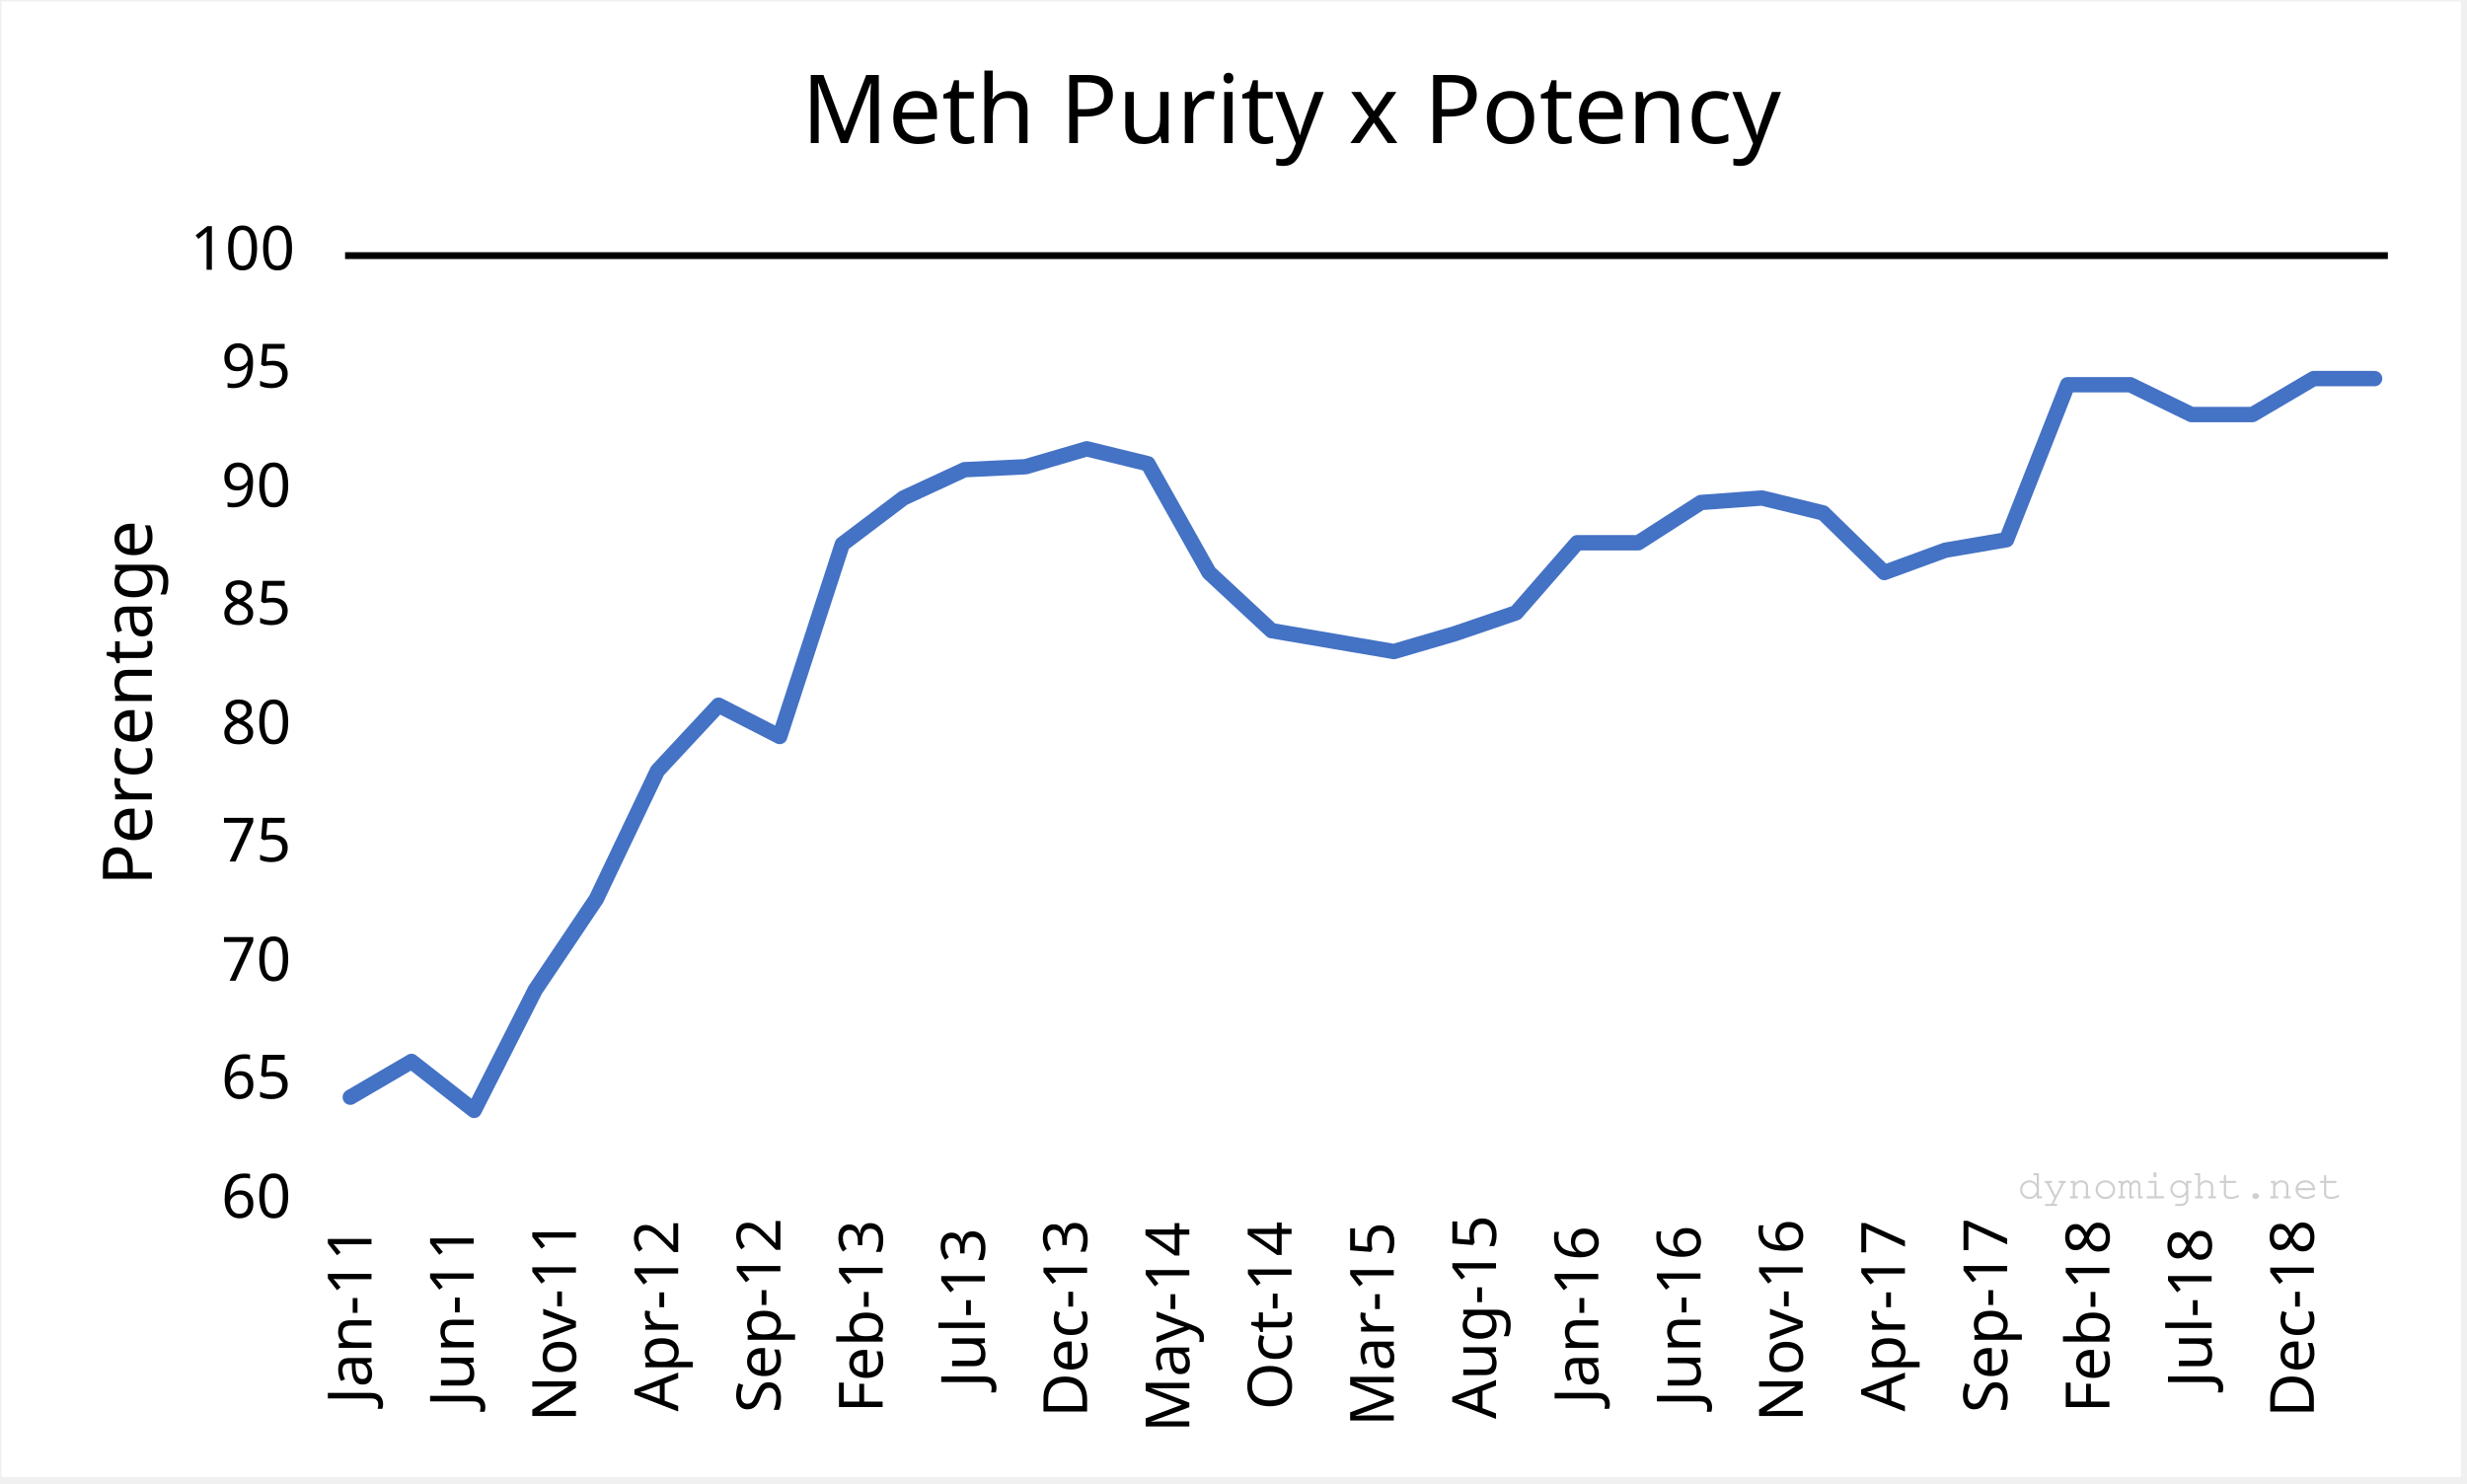
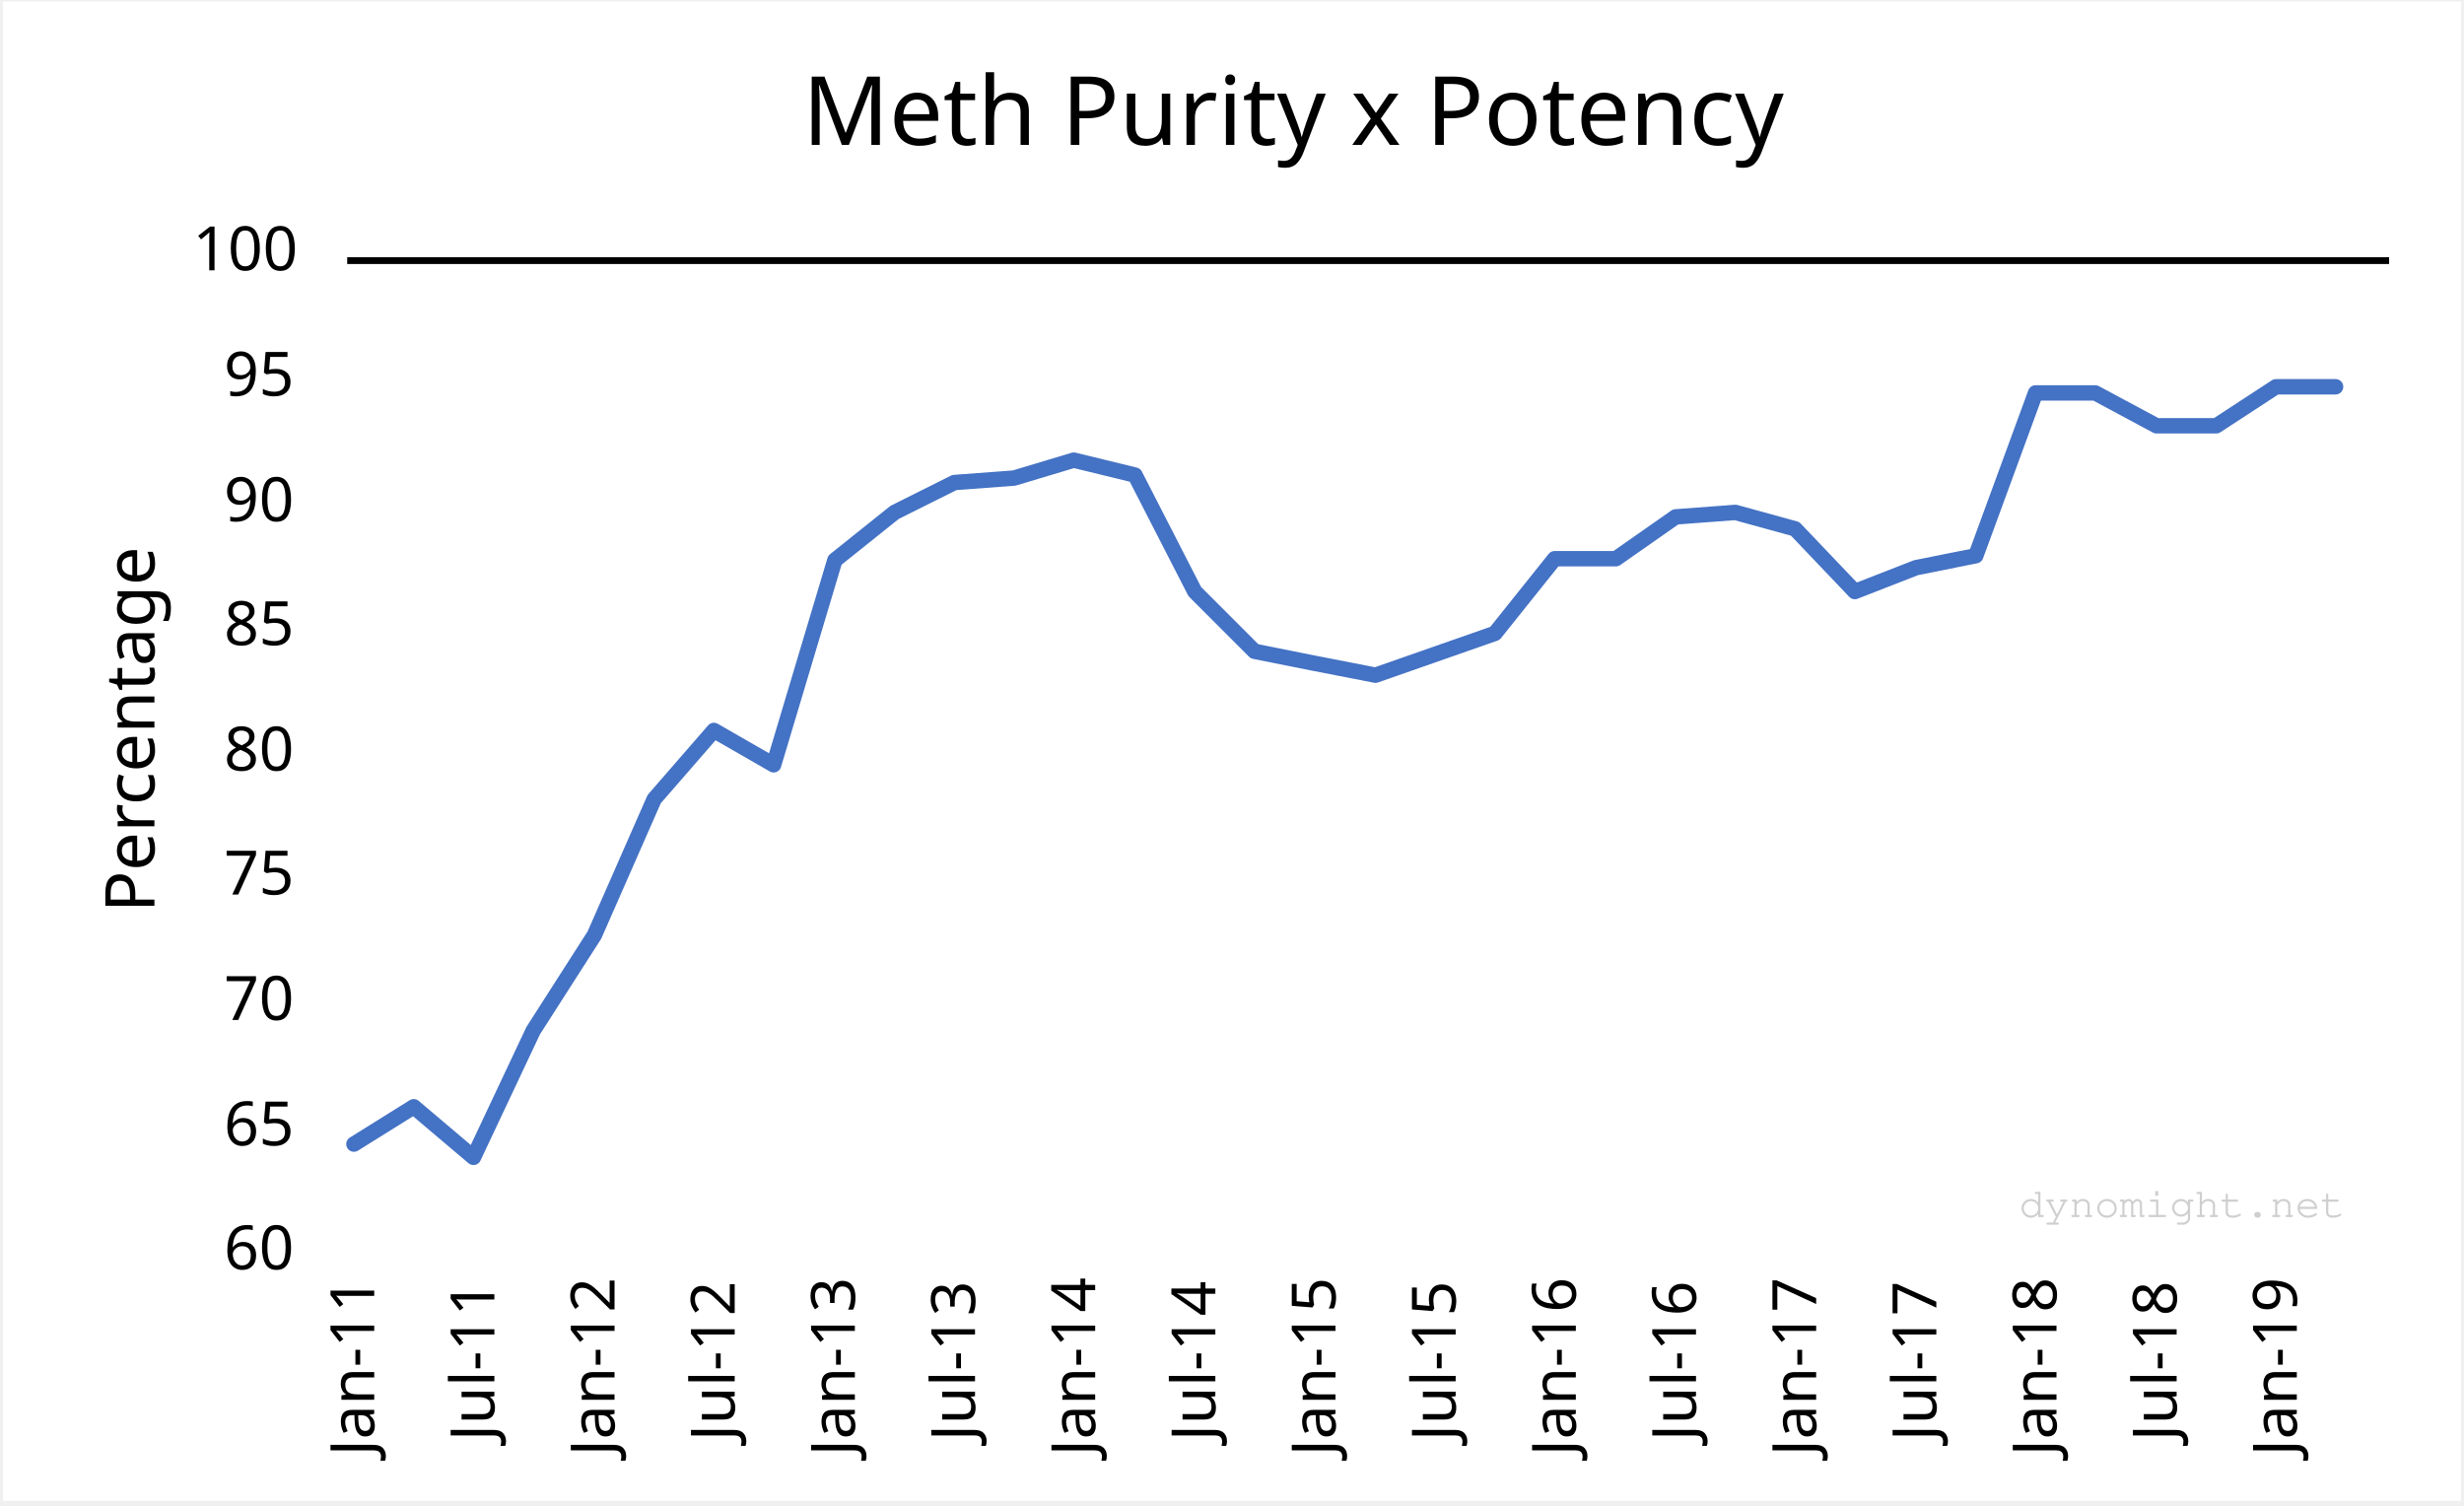
- <svg xmlns="http://www.w3.org/2000/svg" width="1655" height="995" overflow="hidden">
+ <svg xmlns="http://www.w3.org/2000/svg" width="1650" height="1008" overflow="hidden">
  <defs>
    <clipPath id="clip0">
-       <rect x="1379" y="3501" width="1655" height="995" />
+       <rect x="1375" y="3547" width="1650" height="1008" />
    </clipPath>
    <clipPath id="clip1">
-       <rect x="1607" y="3671" width="1375" height="639" />
+       <rect x="1605" y="3718" width="1371" height="672" />
    </clipPath>
    <clipPath id="clip2">
-       <rect x="1379" y="3501" width="1650" height="990" />
+       <rect x="1377" y="3548" width="1646" height="1004" />
    </clipPath>
    <clipPath id="clip3">
-       <rect x="1379" y="3501" width="1650" height="990" />
+       <rect x="1377" y="3548" width="1646" height="1004" />
    </clipPath>
    <clipPath id="clip4">
-       <rect x="1379" y="3501" width="1650" height="990" />
+       <rect x="1377" y="3548" width="1646" height="1004" />
    </clipPath>
    <clipPath id="clip5">
-       <rect x="1379" y="3501" width="1650" height="990" />
+       <rect x="1377" y="3548" width="1646" height="1004" />
    </clipPath>
    <clipPath id="clip6">
-       <rect x="1379" y="3501" width="1650" height="990" />
+       <rect x="1377" y="3548" width="1646" height="1004" />
    </clipPath>
    <clipPath id="clip7">
-       <rect x="1379" y="3501" width="1650" height="990" />
+       <rect x="1377" y="3548" width="1646" height="1004" />
    </clipPath>
    <clipPath id="clip8">
-       <rect x="1379" y="3501" width="1650" height="990" />
+       <rect x="1377" y="3548" width="1646" height="1004" />
    </clipPath>
    <clipPath id="clip9">
-       <rect x="1379" y="3501" width="1650" height="990" />
+       <rect x="1377" y="3548" width="1646" height="1004" />
    </clipPath>
    <clipPath id="clip10">
-       <rect x="1379" y="3501" width="1650" height="990" />
+       <rect x="1377" y="3548" width="1646" height="1004" />
    </clipPath>
    <clipPath id="clip11">
-       <rect x="1379" y="3501" width="1650" height="990" />
+       <rect x="1377" y="3548" width="1646" height="1004" />
    </clipPath>
    <clipPath id="clip12">
-       <rect x="1379" y="3501" width="1650" height="990" />
+       <rect x="1377" y="3548" width="1646" height="1004" />
    </clipPath>
    <clipPath id="clip13">
-       <rect x="1379" y="3501" width="1650" height="990" />
+       <rect x="1377" y="3548" width="1646" height="1004" />
    </clipPath>
    <clipPath id="clip14">
-       <rect x="1379" y="3501" width="1650" height="990" />
+       <rect x="1377" y="3548" width="1646" height="1004" />
    </clipPath>
    <clipPath id="clip15">
-       <rect x="1379" y="3501" width="1650" height="990" />
+       <rect x="1377" y="3548" width="1646" height="1004" />
    </clipPath>
    <clipPath id="clip16">
-       <rect x="1379" y="3501" width="1650" height="990" />
+       <rect x="1377" y="3548" width="1646" height="1004" />
    </clipPath>
    <clipPath id="clip17">
-       <rect x="1379" y="3501" width="1650" height="990" />
+       <rect x="1377" y="3548" width="1646" height="1004" />
    </clipPath>
    <clipPath id="clip18">
-       <rect x="1379" y="3501" width="1650" height="990" />
+       <rect x="1377" y="3548" width="1646" height="1004" />
    </clipPath>
    <clipPath id="clip19">
-       <rect x="1379" y="3501" width="1650" height="990" />
+       <rect x="1377" y="3548" width="1646" height="1004" />
    </clipPath>
    <clipPath id="clip20">
-       <rect x="1379" y="3501" width="1650" height="990" />
+       <rect x="1377" y="3548" width="1646" height="1004" />
    </clipPath>
    <clipPath id="clip21">
-       <rect x="1379" y="3501" width="1650" height="990" />
+       <rect x="1377" y="3548" width="1646" height="1004" />
    </clipPath>
    <clipPath id="clip22">
-       <rect x="1379" y="3501" width="1650" height="990" />
+       <rect x="1377" y="3548" width="1646" height="1004" />
    </clipPath>
    <clipPath id="clip23">
-       <rect x="1379" y="3501" width="1650" height="990" />
+       <rect x="1377" y="3548" width="1646" height="1004" />
    </clipPath>
    <clipPath id="clip24">
-       <rect x="1379" y="3501" width="1650" height="990" />
+       <rect x="1377" y="3548" width="1646" height="1004" />
    </clipPath>
    <clipPath id="clip25">
-       <rect x="1379" y="3501" width="1650" height="990" />
+       <rect x="1377" y="3548" width="1646" height="1004" />
    </clipPath>
    <clipPath id="clip26">
-       <rect x="1379" y="3501" width="1650" height="990" />
+       <rect x="1377" y="3548" width="1646" height="1004" />
    </clipPath>
    <clipPath id="clip27">
-       <rect x="1379" y="3501" width="1650" height="990" />
+       <rect x="1377" y="3548" width="1646" height="1004" />
    </clipPath>
    <clipPath id="clip28">
-       <rect x="1379" y="3501" width="1650" height="990" />
+       <rect x="1377" y="3548" width="1646" height="1004" />
    </clipPath>
    <clipPath id="clip29">
-       <rect x="1379" y="3501" width="1650" height="990" />
+       <rect x="1377" y="3548" width="1646" height="1004" />
    </clipPath>
    <clipPath id="clip30">
-       <rect x="1379" y="3501" width="1650" height="990" />
+       <rect x="1377" y="3548" width="1647" height="1005" />
    </clipPath>
    <clipPath id="clip31">
-       <rect x="1379" y="3501" width="1650" height="990" />
-     </clipPath>
-     <clipPath id="clip32">
-       <rect x="1379" y="3501" width="1650" height="990" />
-     </clipPath>
-     <clipPath id="clip33">
-       <rect x="1379" y="3501" width="1651" height="991" />
-     </clipPath>
-     <clipPath id="clip34">
-       <rect x="1379" y="3501" width="1651" height="991" />
+       <rect x="1377" y="3548" width="1647" height="1005" />
    </clipPath>
  </defs>
-   <g clip-path="url(#clip0)" transform="translate(-1379 -3501)">
-     <rect x="1380" y="3502" width="1650" height="990" fill="#FFFFFF" fill-opacity="1" />
+   <g clip-path="url(#clip0)" transform="translate(-1375 -3547)">
+     <rect x="1377" y="3548" width="1646" height="1004" fill="#FFFFFF" fill-opacity="1" />
    <g clip-path="url(#clip1)">
-       <path d="M1614 4237.14 1655.05 4213.14 1697.06 4246 1738.06 4165.14 1779.06 4104.13 1820.06 4018.13 1861.06 3974.13 1902.06 3995.13 1944.06 3866.13 1985.07 3835.13 2026.07 3816.13 2067.07 3814.13 2108.07 3802.12 2149.07 3812.13 2190.07 3885.13 2232.07 3924.13 2273.07 3931.13 2314.08 3938.13 2355.08 3926.13 2396.08 3912.13 2437.08 3865.13 2478.08 3865.13 2520.08 3838.13 2561.08 3835.13 2602.09 3845.13 2643.09 3885.13 2684.09 3870.13 2725.09 3863.13 2766.09 3759.12 2808.09 3759.12 2849.09 3779.12 2890.09 3779.12 2931.1 3755 2972 3755" stroke="#4472C4" stroke-width="10.312" stroke-linecap="round" stroke-linejoin="round" stroke-miterlimit="10" stroke-opacity="1" fill="none" fill-rule="nonzero" />
+       <path d="M1612 4313.14 1652.05 4288.14 1692.06 4322 1732.06 4237.14 1773.06 4173.14 1813.06 4082.13 1853.06 4036.13 1893.06 4059.13 1934.06 3922.13 1974.06 3890.13 2014.07 3870.13 2054.07 3867.13 2094.07 3855.13 2135.07 3865.13 2175.07 3943.13 2215.07 3983.13 2255.07 3991.13 2296.08 3999.13 2336.08 3985.13 2376.08 3971.13 2416.08 3921.13 2457.08 3921.13 2497.08 3893.13 2537.08 3890.13 2577.08 3901.13 2617.09 3943.13 2658.09 3927.13 2698.09 3919.13 2738.09 3810.12 2778.09 3810.12 2819.09 3832.13 2859.09 3832.13 2899.1 3806 2939 3806" stroke="#4472C4" stroke-width="10.312" stroke-linecap="round" stroke-linejoin="round" stroke-miterlimit="10" stroke-opacity="1" fill="none" fill-rule="nonzero" />
    </g>
    <g clip-path="url(#clip2)">
-       <text fill="#000000" fill-opacity="1" font-family="Calibri,Calibri_MSFontService,sans-serif" font-style="normal" font-variant="normal" font-weight="400" font-stretch="normal" font-size="41" text-anchor="start" direction="ltr" writing-mode="lr-tb" unicode-bidi="normal" text-decoration="none" transform="matrix(1 0 0 1 1527.46 4318)">60</text>
+       <text fill="#000000" fill-opacity="1" font-family="Calibri,Calibri_MSFontService,sans-serif" font-style="normal" font-variant="normal" font-weight="400" font-stretch="normal" font-size="41" text-anchor="start" direction="ltr" writing-mode="lr-tb" unicode-bidi="normal" text-decoration="none" transform="matrix(1 0 0 1 1524.99 4397)">60</text>
    </g>
    <g clip-path="url(#clip3)">
-       <text fill="#000000" fill-opacity="1" font-family="Calibri,Calibri_MSFontService,sans-serif" font-style="normal" font-variant="normal" font-weight="400" font-stretch="normal" font-size="41" text-anchor="start" direction="ltr" writing-mode="lr-tb" unicode-bidi="normal" text-decoration="none" transform="matrix(1 0 0 1 1527.46 4238)">65</text>
+       <text fill="#000000" fill-opacity="1" font-family="Calibri,Calibri_MSFontService,sans-serif" font-style="normal" font-variant="normal" font-weight="400" font-stretch="normal" font-size="41" text-anchor="start" direction="ltr" writing-mode="lr-tb" unicode-bidi="normal" text-decoration="none" transform="matrix(1 0 0 1 1524.99 4314)">65</text>
    </g>
    <g clip-path="url(#clip4)">
-       <text fill="#000000" fill-opacity="1" font-family="Calibri,Calibri_MSFontService,sans-serif" font-style="normal" font-variant="normal" font-weight="400" font-stretch="normal" font-size="41" text-anchor="start" direction="ltr" writing-mode="lr-tb" unicode-bidi="normal" text-decoration="none" transform="matrix(1 0 0 1 1527.46 4159)">70</text>
+       <text fill="#000000" fill-opacity="1" font-family="Calibri,Calibri_MSFontService,sans-serif" font-style="normal" font-variant="normal" font-weight="400" font-stretch="normal" font-size="41" text-anchor="start" direction="ltr" writing-mode="lr-tb" unicode-bidi="normal" text-decoration="none" transform="matrix(1 0 0 1 1524.99 4230)">70</text>
    </g>
    <g clip-path="url(#clip5)">
-       <text fill="#000000" fill-opacity="1" font-family="Calibri,Calibri_MSFontService,sans-serif" font-style="normal" font-variant="normal" font-weight="400" font-stretch="normal" font-size="41" text-anchor="start" direction="ltr" writing-mode="lr-tb" unicode-bidi="normal" text-decoration="none" transform="matrix(1 0 0 1 1527.46 4079)">75</text>
+       <text fill="#000000" fill-opacity="1" font-family="Calibri,Calibri_MSFontService,sans-serif" font-style="normal" font-variant="normal" font-weight="400" font-stretch="normal" font-size="41" text-anchor="start" direction="ltr" writing-mode="lr-tb" unicode-bidi="normal" text-decoration="none" transform="matrix(1 0 0 1 1524.99 4146)">75</text>
    </g>
    <g clip-path="url(#clip6)">
-       <text fill="#000000" fill-opacity="1" font-family="Calibri,Calibri_MSFontService,sans-serif" font-style="normal" font-variant="normal" font-weight="400" font-stretch="normal" font-size="41" text-anchor="start" direction="ltr" writing-mode="lr-tb" unicode-bidi="normal" text-decoration="none" transform="matrix(1 0 0 1 1527.46 4000)">80</text>
+       <text fill="#000000" fill-opacity="1" font-family="Calibri,Calibri_MSFontService,sans-serif" font-style="normal" font-variant="normal" font-weight="400" font-stretch="normal" font-size="41" text-anchor="start" direction="ltr" writing-mode="lr-tb" unicode-bidi="normal" text-decoration="none" transform="matrix(1 0 0 1 1524.99 4063)">80</text>
    </g>
    <g clip-path="url(#clip7)">
-       <text fill="#000000" fill-opacity="1" font-family="Calibri,Calibri_MSFontService,sans-serif" font-style="normal" font-variant="normal" font-weight="400" font-stretch="normal" font-size="41" text-anchor="start" direction="ltr" writing-mode="lr-tb" unicode-bidi="normal" text-decoration="none" transform="matrix(1 0 0 1 1527.46 3920)">85</text>
+       <text fill="#000000" fill-opacity="1" font-family="Calibri,Calibri_MSFontService,sans-serif" font-style="normal" font-variant="normal" font-weight="400" font-stretch="normal" font-size="41" text-anchor="start" direction="ltr" writing-mode="lr-tb" unicode-bidi="normal" text-decoration="none" transform="matrix(1 0 0 1 1524.99 3979)">85</text>
    </g>
    <g clip-path="url(#clip8)">
-       <text fill="#000000" fill-opacity="1" font-family="Calibri,Calibri_MSFontService,sans-serif" font-style="normal" font-variant="normal" font-weight="400" font-stretch="normal" font-size="41" text-anchor="start" direction="ltr" writing-mode="lr-tb" unicode-bidi="normal" text-decoration="none" transform="matrix(1 0 0 1 1527.46 3841)">90</text>
+       <text fill="#000000" fill-opacity="1" font-family="Calibri,Calibri_MSFontService,sans-serif" font-style="normal" font-variant="normal" font-weight="400" font-stretch="normal" font-size="41" text-anchor="start" direction="ltr" writing-mode="lr-tb" unicode-bidi="normal" text-decoration="none" transform="matrix(1 0 0 1 1524.99 3896)">90</text>
    </g>
    <g clip-path="url(#clip9)">
-       <text fill="#000000" fill-opacity="1" font-family="Calibri,Calibri_MSFontService,sans-serif" font-style="normal" font-variant="normal" font-weight="400" font-stretch="normal" font-size="41" text-anchor="start" direction="ltr" writing-mode="lr-tb" unicode-bidi="normal" text-decoration="none" transform="matrix(1 0 0 1 1527.46 3761)">95</text>
+       <text fill="#000000" fill-opacity="1" font-family="Calibri,Calibri_MSFontService,sans-serif" font-style="normal" font-variant="normal" font-weight="400" font-stretch="normal" font-size="41" text-anchor="start" direction="ltr" writing-mode="lr-tb" unicode-bidi="normal" text-decoration="none" transform="matrix(1 0 0 1 1524.99 3812)">95</text>
    </g>
    <g clip-path="url(#clip10)">
-       <text fill="#000000" fill-opacity="1" font-family="Calibri,Calibri_MSFontService,sans-serif" font-style="normal" font-variant="normal" font-weight="400" font-stretch="normal" font-size="41" text-anchor="start" direction="ltr" writing-mode="lr-tb" unicode-bidi="normal" text-decoration="none" transform="matrix(1 0 0 1 1506.56 3682)">100</text>
+       <text fill="#000000" fill-opacity="1" font-family="Calibri,Calibri_MSFontService,sans-serif" font-style="normal" font-variant="normal" font-weight="400" font-stretch="normal" font-size="41" text-anchor="start" direction="ltr" writing-mode="lr-tb" unicode-bidi="normal" text-decoration="none" transform="matrix(1 0 0 1 1504.09 3728)">100</text>
    </g>
    <g clip-path="url(#clip11)">
-       <text fill="#000000" fill-opacity="1" font-family="Calibri,Calibri_MSFontService,sans-serif" font-style="normal" font-variant="normal" font-weight="400" font-stretch="normal" font-size="41" text-anchor="start" direction="ltr" writing-mode="lr-tb" unicode-bidi="normal" text-decoration="none" transform="matrix(6.12323e-17 -1 1 6.12323e-17 1628.22 4443)">Jan-11</text>
+       <text fill="#000000" fill-opacity="1" font-family="Calibri,Calibri_MSFontService,sans-serif" font-style="normal" font-variant="normal" font-weight="400" font-stretch="normal" font-size="41" text-anchor="start" direction="ltr" writing-mode="lr-tb" unicode-bidi="normal" text-decoration="none" transform="matrix(6.12323e-17 -1 1 6.12323e-17 1625.59 4522)">Jan-11</text>
    </g>
    <g clip-path="url(#clip12)">
-       <text fill="#000000" fill-opacity="1" font-family="Calibri,Calibri_MSFontService,sans-serif" font-style="normal" font-variant="normal" font-weight="400" font-stretch="normal" font-size="41" text-anchor="start" direction="ltr" writing-mode="lr-tb" unicode-bidi="normal" text-decoration="none" transform="matrix(6.12323e-17 -1 1 6.12323e-17 1696.8 4445)">Jun-11</text>
+       <text fill="#000000" fill-opacity="1" font-family="Calibri,Calibri_MSFontService,sans-serif" font-style="normal" font-variant="normal" font-weight="400" font-stretch="normal" font-size="41" text-anchor="start" direction="ltr" writing-mode="lr-tb" unicode-bidi="normal" text-decoration="none" transform="matrix(6.12323e-17 -1 1 6.12323e-17 1706.05 4512)">Jul-11</text>
    </g>
    <g clip-path="url(#clip13)">
-       <text fill="#000000" fill-opacity="1" font-family="Calibri,Calibri_MSFontService,sans-serif" font-style="normal" font-variant="normal" font-weight="400" font-stretch="normal" font-size="41" text-anchor="start" direction="ltr" writing-mode="lr-tb" unicode-bidi="normal" text-decoration="none" transform="matrix(6.12323e-17 -1 1 6.12323e-17 1765.38 4455)">Nov-11</text>
+       <text fill="#000000" fill-opacity="1" font-family="Calibri,Calibri_MSFontService,sans-serif" font-style="normal" font-variant="normal" font-weight="400" font-stretch="normal" font-size="41" text-anchor="start" direction="ltr" writing-mode="lr-tb" unicode-bidi="normal" text-decoration="none" transform="matrix(6.12323e-17 -1 1 6.12323e-17 1786.52 4522)">Jan-12</text>
    </g>
    <g clip-path="url(#clip14)">
-       <text fill="#000000" fill-opacity="1" font-family="Calibri,Calibri_MSFontService,sans-serif" font-style="normal" font-variant="normal" font-weight="400" font-stretch="normal" font-size="41" text-anchor="start" direction="ltr" writing-mode="lr-tb" unicode-bidi="normal" text-decoration="none" transform="matrix(6.12323e-17 -1 1 6.12323e-17 1833.96 4448)">Apr-12</text>
+       <text fill="#000000" fill-opacity="1" font-family="Calibri,Calibri_MSFontService,sans-serif" font-style="normal" font-variant="normal" font-weight="400" font-stretch="normal" font-size="41" text-anchor="start" direction="ltr" writing-mode="lr-tb" unicode-bidi="normal" text-decoration="none" transform="matrix(6.12323e-17 -1 1 6.12323e-17 1866.98 4512)">Jul-12</text>
    </g>
    <g clip-path="url(#clip15)">
-       <text fill="#000000" fill-opacity="1" font-family="Calibri,Calibri_MSFontService,sans-serif" font-style="normal" font-variant="normal" font-weight="400" font-stretch="normal" font-size="41" text-anchor="start" direction="ltr" writing-mode="lr-tb" unicode-bidi="normal" text-decoration="none" transform="matrix(6.12323e-17 -1 1 6.12323e-17 1902.54 4449)">Sep-12</text>
+       <text fill="#000000" fill-opacity="1" font-family="Calibri,Calibri_MSFontService,sans-serif" font-style="normal" font-variant="normal" font-weight="400" font-stretch="normal" font-size="41" text-anchor="start" direction="ltr" writing-mode="lr-tb" unicode-bidi="normal" text-decoration="none" transform="matrix(6.12323e-17 -1 1 6.12323e-17 1947.45 4522)">Jan-13</text>
    </g>
    <g clip-path="url(#clip16)">
-       <text fill="#000000" fill-opacity="1" font-family="Calibri,Calibri_MSFontService,sans-serif" font-style="normal" font-variant="normal" font-weight="400" font-stretch="normal" font-size="41" text-anchor="start" direction="ltr" writing-mode="lr-tb" unicode-bidi="normal" text-decoration="none" transform="matrix(6.12323e-17 -1 1 6.12323e-17 1971.12 4449)">Feb-13</text>
+       <text fill="#000000" fill-opacity="1" font-family="Calibri,Calibri_MSFontService,sans-serif" font-style="normal" font-variant="normal" font-weight="400" font-stretch="normal" font-size="41" text-anchor="start" direction="ltr" writing-mode="lr-tb" unicode-bidi="normal" text-decoration="none" transform="matrix(6.12323e-17 -1 1 6.12323e-17 2027.91 4512)">Jul-13</text>
    </g>
    <g clip-path="url(#clip17)">
-       <text fill="#000000" fill-opacity="1" font-family="Calibri,Calibri_MSFontService,sans-serif" font-style="normal" font-variant="normal" font-weight="400" font-stretch="normal" font-size="41" text-anchor="start" direction="ltr" writing-mode="lr-tb" unicode-bidi="normal" text-decoration="none" transform="matrix(6.12323e-17 -1 1 6.12323e-17 2039.71 4432)">Jul-13</text>
+       <text fill="#000000" fill-opacity="1" font-family="Calibri,Calibri_MSFontService,sans-serif" font-style="normal" font-variant="normal" font-weight="400" font-stretch="normal" font-size="41" text-anchor="start" direction="ltr" writing-mode="lr-tb" unicode-bidi="normal" text-decoration="none" transform="matrix(6.12323e-17 -1 1 6.12323e-17 2108.38 4522)">Jan-14</text>
    </g>
    <g clip-path="url(#clip18)">
-       <text fill="#000000" fill-opacity="1" font-family="Calibri,Calibri_MSFontService,sans-serif" font-style="normal" font-variant="normal" font-weight="400" font-stretch="normal" font-size="41" text-anchor="start" direction="ltr" writing-mode="lr-tb" unicode-bidi="normal" text-decoration="none" transform="matrix(6.12323e-17 -1 1 6.12323e-17 2108.29 4452)">Dec-13</text>
+       <text fill="#000000" fill-opacity="1" font-family="Calibri,Calibri_MSFontService,sans-serif" font-style="normal" font-variant="normal" font-weight="400" font-stretch="normal" font-size="41" text-anchor="start" direction="ltr" writing-mode="lr-tb" unicode-bidi="normal" text-decoration="none" transform="matrix(6.12323e-17 -1 1 6.12323e-17 2188.85 4512)">Jul-14</text>
    </g>
    <g clip-path="url(#clip19)">
-       <text fill="#000000" fill-opacity="1" font-family="Calibri,Calibri_MSFontService,sans-serif" font-style="normal" font-variant="normal" font-weight="400" font-stretch="normal" font-size="41" text-anchor="start" direction="ltr" writing-mode="lr-tb" unicode-bidi="normal" text-decoration="none" transform="matrix(6.12323e-17 -1 1 6.12323e-17 2176.87 4462)">May-14</text>
+       <text fill="#000000" fill-opacity="1" font-family="Calibri,Calibri_MSFontService,sans-serif" font-style="normal" font-variant="normal" font-weight="400" font-stretch="normal" font-size="41" text-anchor="start" direction="ltr" writing-mode="lr-tb" unicode-bidi="normal" text-decoration="none" transform="matrix(6.12323e-17 -1 1 6.12323e-17 2269.31 4522)">Jan-15</text>
    </g>
    <g clip-path="url(#clip20)">
-       <text fill="#000000" fill-opacity="1" font-family="Calibri,Calibri_MSFontService,sans-serif" font-style="normal" font-variant="normal" font-weight="400" font-stretch="normal" font-size="41" text-anchor="start" direction="ltr" writing-mode="lr-tb" unicode-bidi="normal" text-decoration="none" transform="matrix(6.12323e-17 -1 1 6.12323e-17 2245.45 4447)">Oct-14</text>
+       <text fill="#000000" fill-opacity="1" font-family="Calibri,Calibri_MSFontService,sans-serif" font-style="normal" font-variant="normal" font-weight="400" font-stretch="normal" font-size="41" text-anchor="start" direction="ltr" writing-mode="lr-tb" unicode-bidi="normal" text-decoration="none" transform="matrix(6.12323e-17 -1 1 6.12323e-17 2349.78 4512)">Jul-15</text>
    </g>
    <g clip-path="url(#clip21)">
-       <text fill="#000000" fill-opacity="1" font-family="Calibri,Calibri_MSFontService,sans-serif" font-style="normal" font-variant="normal" font-weight="400" font-stretch="normal" font-size="41" text-anchor="start" direction="ltr" writing-mode="lr-tb" unicode-bidi="normal" text-decoration="none" transform="matrix(6.12323e-17 -1 1 6.12323e-17 2314.03 4458)">Mar-15</text>
+       <text fill="#000000" fill-opacity="1" font-family="Calibri,Calibri_MSFontService,sans-serif" font-style="normal" font-variant="normal" font-weight="400" font-stretch="normal" font-size="41" text-anchor="start" direction="ltr" writing-mode="lr-tb" unicode-bidi="normal" text-decoration="none" transform="matrix(6.12323e-17 -1 1 6.12323e-17 2430.24 4522)">Jan-16</text>
    </g>
    <g clip-path="url(#clip22)">
-       <text fill="#000000" fill-opacity="1" font-family="Calibri,Calibri_MSFontService,sans-serif" font-style="normal" font-variant="normal" font-weight="400" font-stretch="normal" font-size="41" text-anchor="start" direction="ltr" writing-mode="lr-tb" unicode-bidi="normal" text-decoration="none" transform="matrix(6.12323e-17 -1 1 6.12323e-17 2382.61 4453)">Aug-15</text>
+       <text fill="#000000" fill-opacity="1" font-family="Calibri,Calibri_MSFontService,sans-serif" font-style="normal" font-variant="normal" font-weight="400" font-stretch="normal" font-size="41" text-anchor="start" direction="ltr" writing-mode="lr-tb" unicode-bidi="normal" text-decoration="none" transform="matrix(6.12323e-17 -1 1 6.12323e-17 2510.71 4512)">Jul-16</text>
    </g>
    <g clip-path="url(#clip23)">
-       <text fill="#000000" fill-opacity="1" font-family="Calibri,Calibri_MSFontService,sans-serif" font-style="normal" font-variant="normal" font-weight="400" font-stretch="normal" font-size="41" text-anchor="start" direction="ltr" writing-mode="lr-tb" unicode-bidi="normal" text-decoration="none" transform="matrix(6.12323e-17 -1 1 6.12323e-17 2451.2 4443)">Jan-16</text>
+       <text fill="#000000" fill-opacity="1" font-family="Calibri,Calibri_MSFontService,sans-serif" font-style="normal" font-variant="normal" font-weight="400" font-stretch="normal" font-size="41" text-anchor="start" direction="ltr" writing-mode="lr-tb" unicode-bidi="normal" text-decoration="none" transform="matrix(6.12323e-17 -1 1 6.12323e-17 2591.18 4522)">Jan-17</text>
    </g>
    <g clip-path="url(#clip24)">
-       <text fill="#000000" fill-opacity="1" font-family="Calibri,Calibri_MSFontService,sans-serif" font-style="normal" font-variant="normal" font-weight="400" font-stretch="normal" font-size="41" text-anchor="start" direction="ltr" writing-mode="lr-tb" unicode-bidi="normal" text-decoration="none" transform="matrix(6.12323e-17 -1 1 6.12323e-17 2519.78 4445)">Jun-16</text>
+       <text fill="#000000" fill-opacity="1" font-family="Calibri,Calibri_MSFontService,sans-serif" font-style="normal" font-variant="normal" font-weight="400" font-stretch="normal" font-size="41" text-anchor="start" direction="ltr" writing-mode="lr-tb" unicode-bidi="normal" text-decoration="none" transform="matrix(6.12323e-17 -1 1 6.12323e-17 2671.64 4512)">Jul-17</text>
    </g>
    <g clip-path="url(#clip25)">
-       <text fill="#000000" fill-opacity="1" font-family="Calibri,Calibri_MSFontService,sans-serif" font-style="normal" font-variant="normal" font-weight="400" font-stretch="normal" font-size="41" text-anchor="start" direction="ltr" writing-mode="lr-tb" unicode-bidi="normal" text-decoration="none" transform="matrix(6.12323e-17 -1 1 6.12323e-17 2588.36 4455)">Nov-16</text>
+       <text fill="#000000" fill-opacity="1" font-family="Calibri,Calibri_MSFontService,sans-serif" font-style="normal" font-variant="normal" font-weight="400" font-stretch="normal" font-size="41" text-anchor="start" direction="ltr" writing-mode="lr-tb" unicode-bidi="normal" text-decoration="none" transform="matrix(6.12323e-17 -1 1 6.12323e-17 2752.11 4522)">Jan-18</text>
    </g>
    <g clip-path="url(#clip26)">
-       <text fill="#000000" fill-opacity="1" font-family="Calibri,Calibri_MSFontService,sans-serif" font-style="normal" font-variant="normal" font-weight="400" font-stretch="normal" font-size="41" text-anchor="start" direction="ltr" writing-mode="lr-tb" unicode-bidi="normal" text-decoration="none" transform="matrix(6.12323e-17 -1 1 6.12323e-17 2656.94 4448)">Apr-17</text>
+       <text fill="#000000" fill-opacity="1" font-family="Calibri,Calibri_MSFontService,sans-serif" font-style="normal" font-variant="normal" font-weight="400" font-stretch="normal" font-size="41" text-anchor="start" direction="ltr" writing-mode="lr-tb" unicode-bidi="normal" text-decoration="none" transform="matrix(6.12323e-17 -1 1 6.12323e-17 2832.57 4512)">Jul-18</text>
    </g>
    <g clip-path="url(#clip27)">
-       <text fill="#000000" fill-opacity="1" font-family="Calibri,Calibri_MSFontService,sans-serif" font-style="normal" font-variant="normal" font-weight="400" font-stretch="normal" font-size="41" text-anchor="start" direction="ltr" writing-mode="lr-tb" unicode-bidi="normal" text-decoration="none" transform="matrix(6.12323e-17 -1 1 6.12323e-17 2725.52 4449)">Sep-17</text>
+       <text fill="#000000" fill-opacity="1" font-family="Calibri,Calibri_MSFontService,sans-serif" font-style="normal" font-variant="normal" font-weight="400" font-stretch="normal" font-size="41" text-anchor="start" direction="ltr" writing-mode="lr-tb" unicode-bidi="normal" text-decoration="none" transform="matrix(6.12323e-17 -1 1 6.12323e-17 2913.04 4522)">Jan-19</text>
    </g>
    <g clip-path="url(#clip28)">
-       <text fill="#000000" fill-opacity="1" font-family="Calibri,Calibri_MSFontService,sans-serif" font-style="normal" font-variant="normal" font-weight="400" font-stretch="normal" font-size="41" text-anchor="start" direction="ltr" writing-mode="lr-tb" unicode-bidi="normal" text-decoration="none" transform="matrix(6.12323e-17 -1 1 6.12323e-17 2794.11 4449)">Feb-18</text>
+       <text fill="#000000" fill-opacity="1" font-family="Calibri,Calibri_MSFontService,sans-serif" font-style="normal" font-variant="normal" font-weight="400" font-stretch="normal" font-size="46" text-anchor="start" direction="ltr" writing-mode="lr-tb" unicode-bidi="normal" text-decoration="none" transform="matrix(6.12323e-17 -1 1 6.12323e-17 1478.4 4158)">Percentage</text>
    </g>
    <g clip-path="url(#clip29)">
-       <text fill="#000000" fill-opacity="1" font-family="Calibri,Calibri_MSFontService,sans-serif" font-style="normal" font-variant="normal" font-weight="400" font-stretch="normal" font-size="41" text-anchor="start" direction="ltr" writing-mode="lr-tb" unicode-bidi="normal" text-decoration="none" transform="matrix(6.12323e-17 -1 1 6.12323e-17 2862.69 4432)">Jul-18</text>
+       <text fill="#000000" fill-opacity="1" font-family="Calibri,Calibri_MSFontService,sans-serif" font-style="normal" font-variant="normal" font-weight="400" font-stretch="normal" font-size="64" text-anchor="start" direction="ltr" writing-mode="lr-tb" unicode-bidi="normal" text-decoration="none" transform="matrix(1 0 0 1 1912.37 3644)">Meth Purity x Potency</text>
    </g>
    <g clip-path="url(#clip30)">
-       <text fill="#000000" fill-opacity="1" font-family="Calibri,Calibri_MSFontService,sans-serif" font-style="normal" font-variant="normal" font-weight="400" font-stretch="normal" font-size="41" text-anchor="start" direction="ltr" writing-mode="lr-tb" unicode-bidi="normal" text-decoration="none" transform="matrix(6.12323e-17 -1 1 6.12323e-17 2931.27 4452)">Dec-18</text>
+       <text fill="#D0CECE" fill-opacity="1" font-family="Courier,Courier_MSFontService,sans-serif" font-style="normal" font-variant="normal" font-weight="400" font-stretch="normal" font-size="28" text-anchor="start" direction="ltr" writing-mode="lr-tb" unicode-bidi="normal" text-decoration="none" transform="matrix(1 0 0 1 2727.13 4362)">dynomight.net</text>
    </g>
    <g clip-path="url(#clip31)">
-       <text fill="#000000" fill-opacity="1" font-family="Calibri,Calibri_MSFontService,sans-serif" font-style="normal" font-variant="normal" font-weight="400" font-stretch="normal" font-size="46" text-anchor="start" direction="ltr" writing-mode="lr-tb" unicode-bidi="normal" text-decoration="none" transform="matrix(6.12323e-17 -1 1 6.12323e-17 1480.87 4095)">Percentage</text>
-     </g>
-     <g clip-path="url(#clip32)">
-       <text fill="#000000" fill-opacity="1" font-family="Calibri,Calibri_MSFontService,sans-serif" font-style="normal" font-variant="normal" font-weight="400" font-stretch="normal" font-size="64" text-anchor="start" direction="ltr" writing-mode="lr-tb" unicode-bidi="normal" text-decoration="none" transform="matrix(1 0 0 1 1916.7 3597)">Meth Purity x Potency</text>
-     </g>
-     <g clip-path="url(#clip33)">
-       <text fill="#D0CECE" fill-opacity="1" font-family="Courier,Courier_MSFontService,sans-serif" font-style="normal" font-variant="normal" font-weight="400" font-stretch="normal" font-size="28" text-anchor="start" direction="ltr" writing-mode="lr-tb" unicode-bidi="normal" text-decoration="none" transform="matrix(1 0 0 1 2732.58 4305)">dynomight.net</text>
-     </g>
-     <g clip-path="url(#clip34)">
-       <path d="M1610.5 3672.5 2980.92 3672.5" stroke="#000000" stroke-width="4.583" stroke-linecap="butt" stroke-linejoin="miter" stroke-miterlimit="8" stroke-opacity="1" fill="none" fill-rule="evenodd" />
+       <path d="M1607.5 3721.5 2974.84 3721.5" stroke="#000000" stroke-width="4.583" stroke-linecap="butt" stroke-linejoin="miter" stroke-miterlimit="8" stroke-opacity="1" fill="none" fill-rule="evenodd" />
    </g>
  </g>
</svg>
